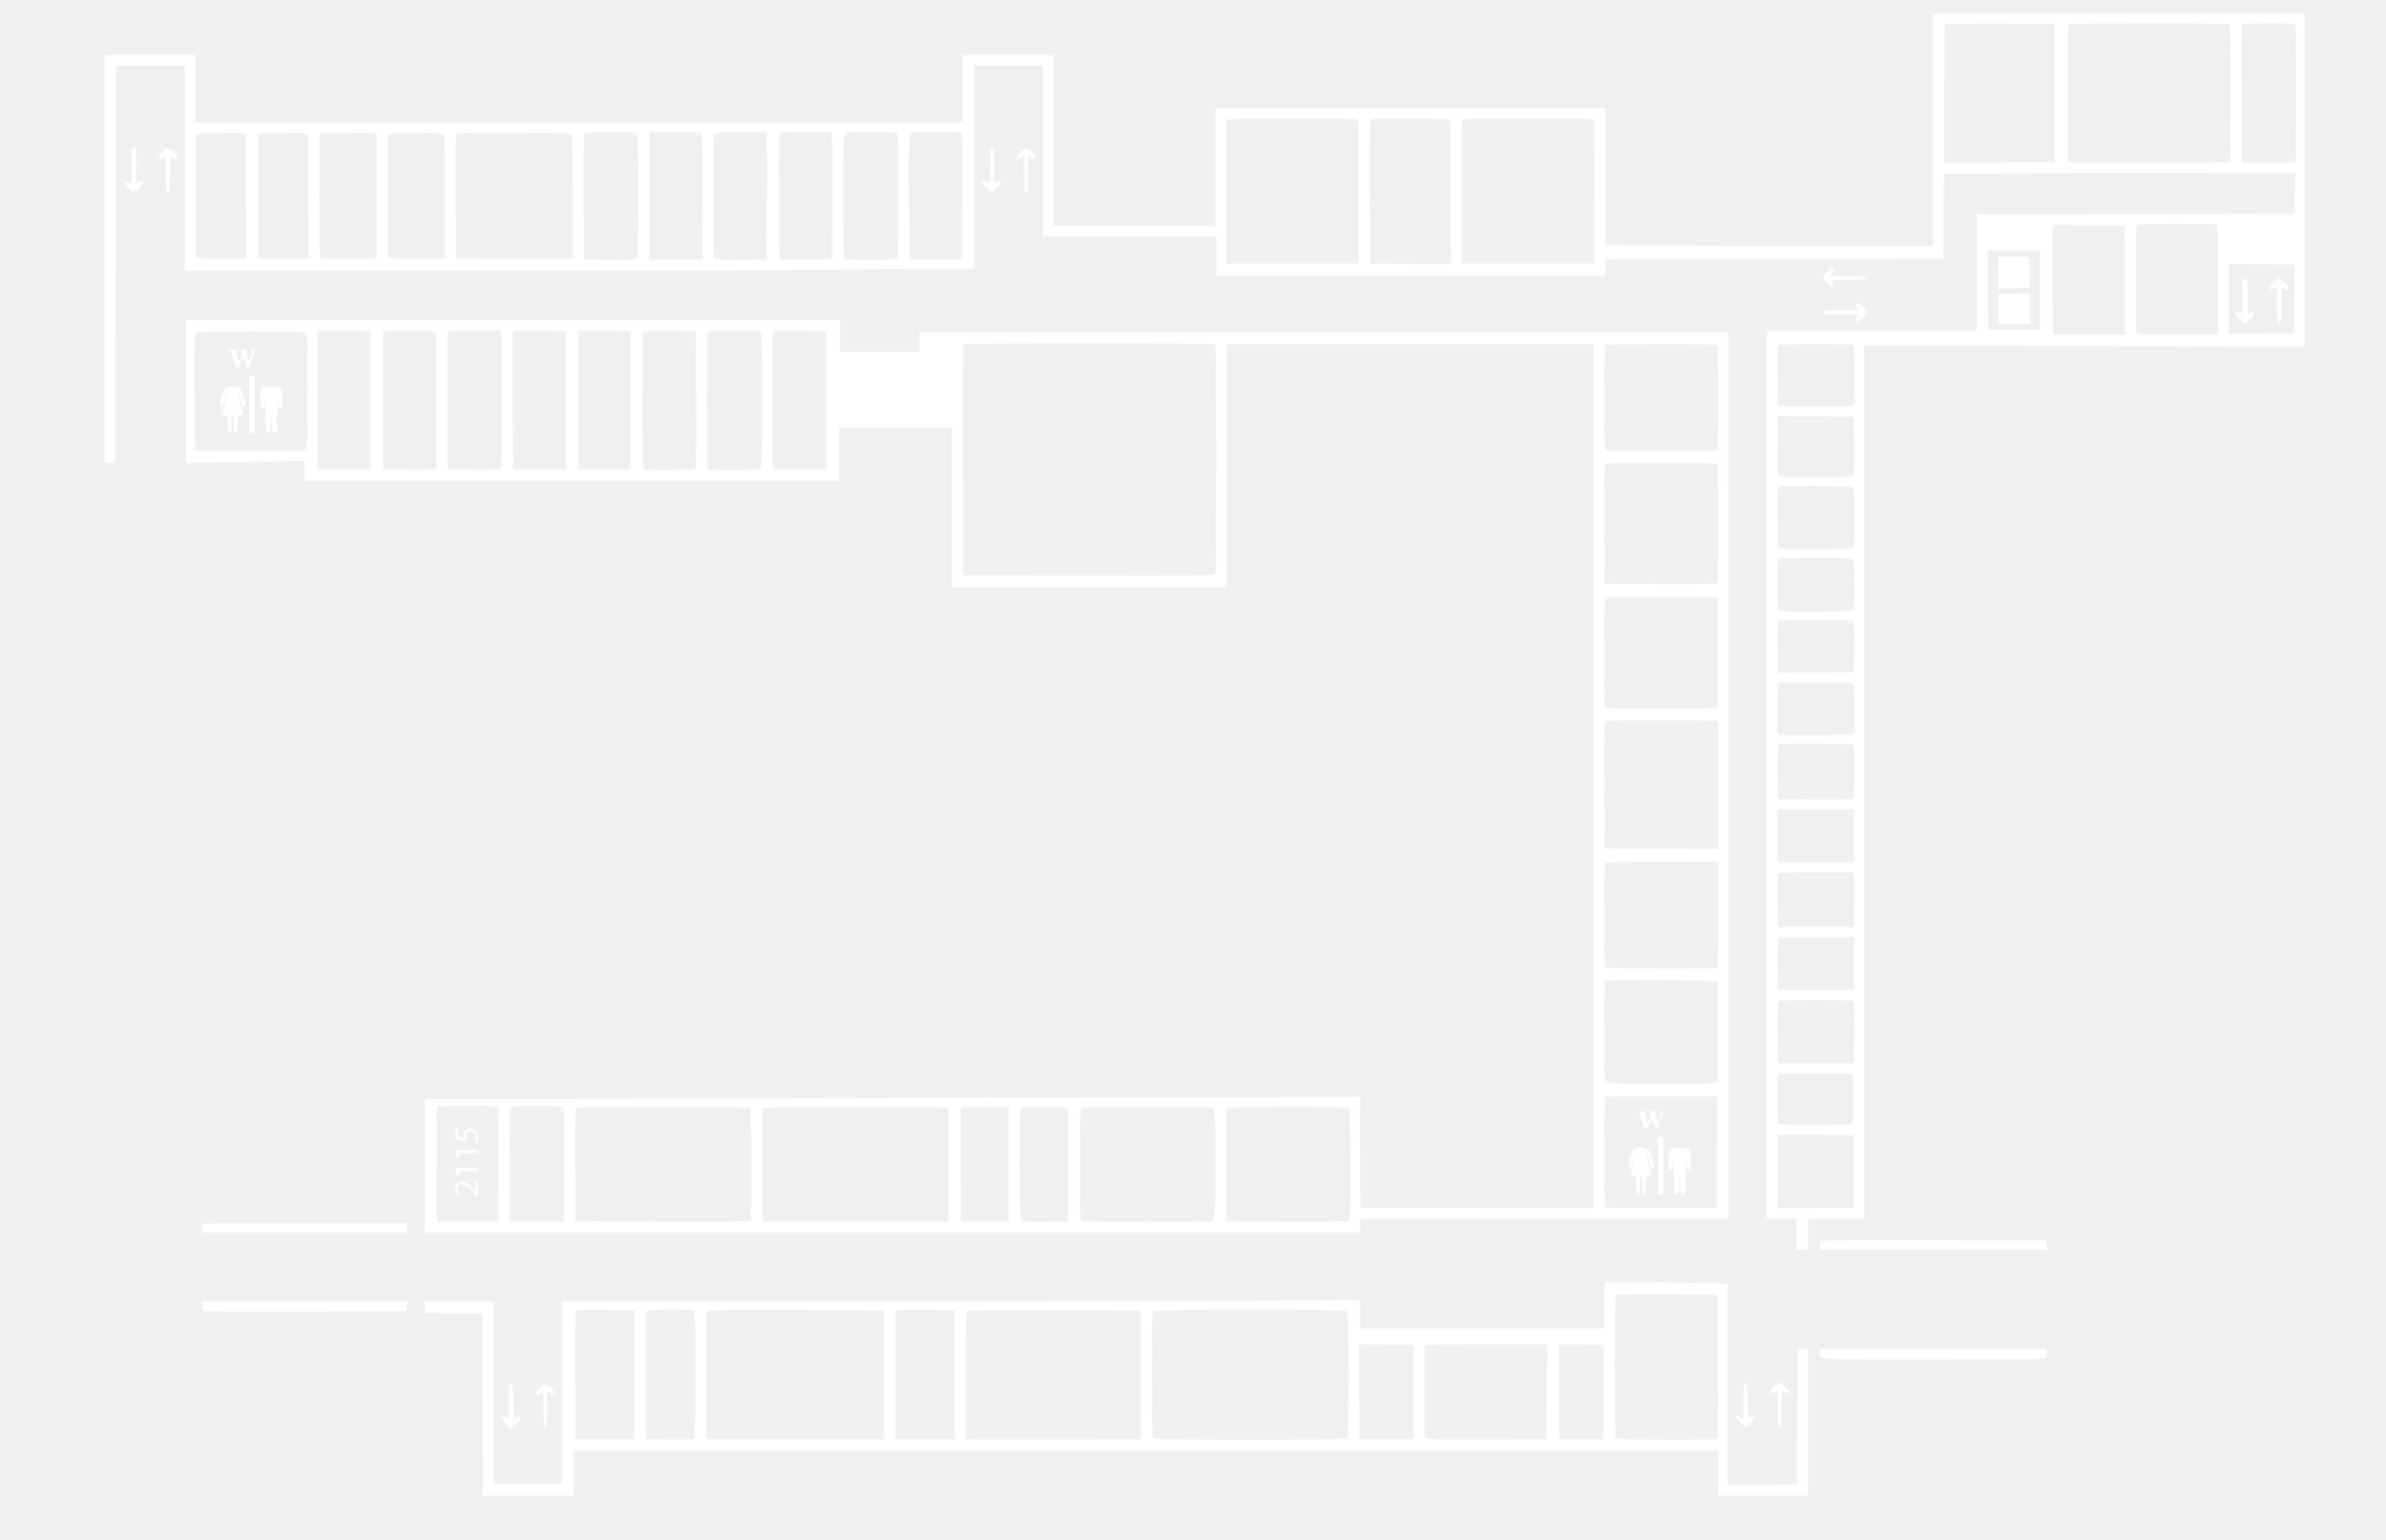
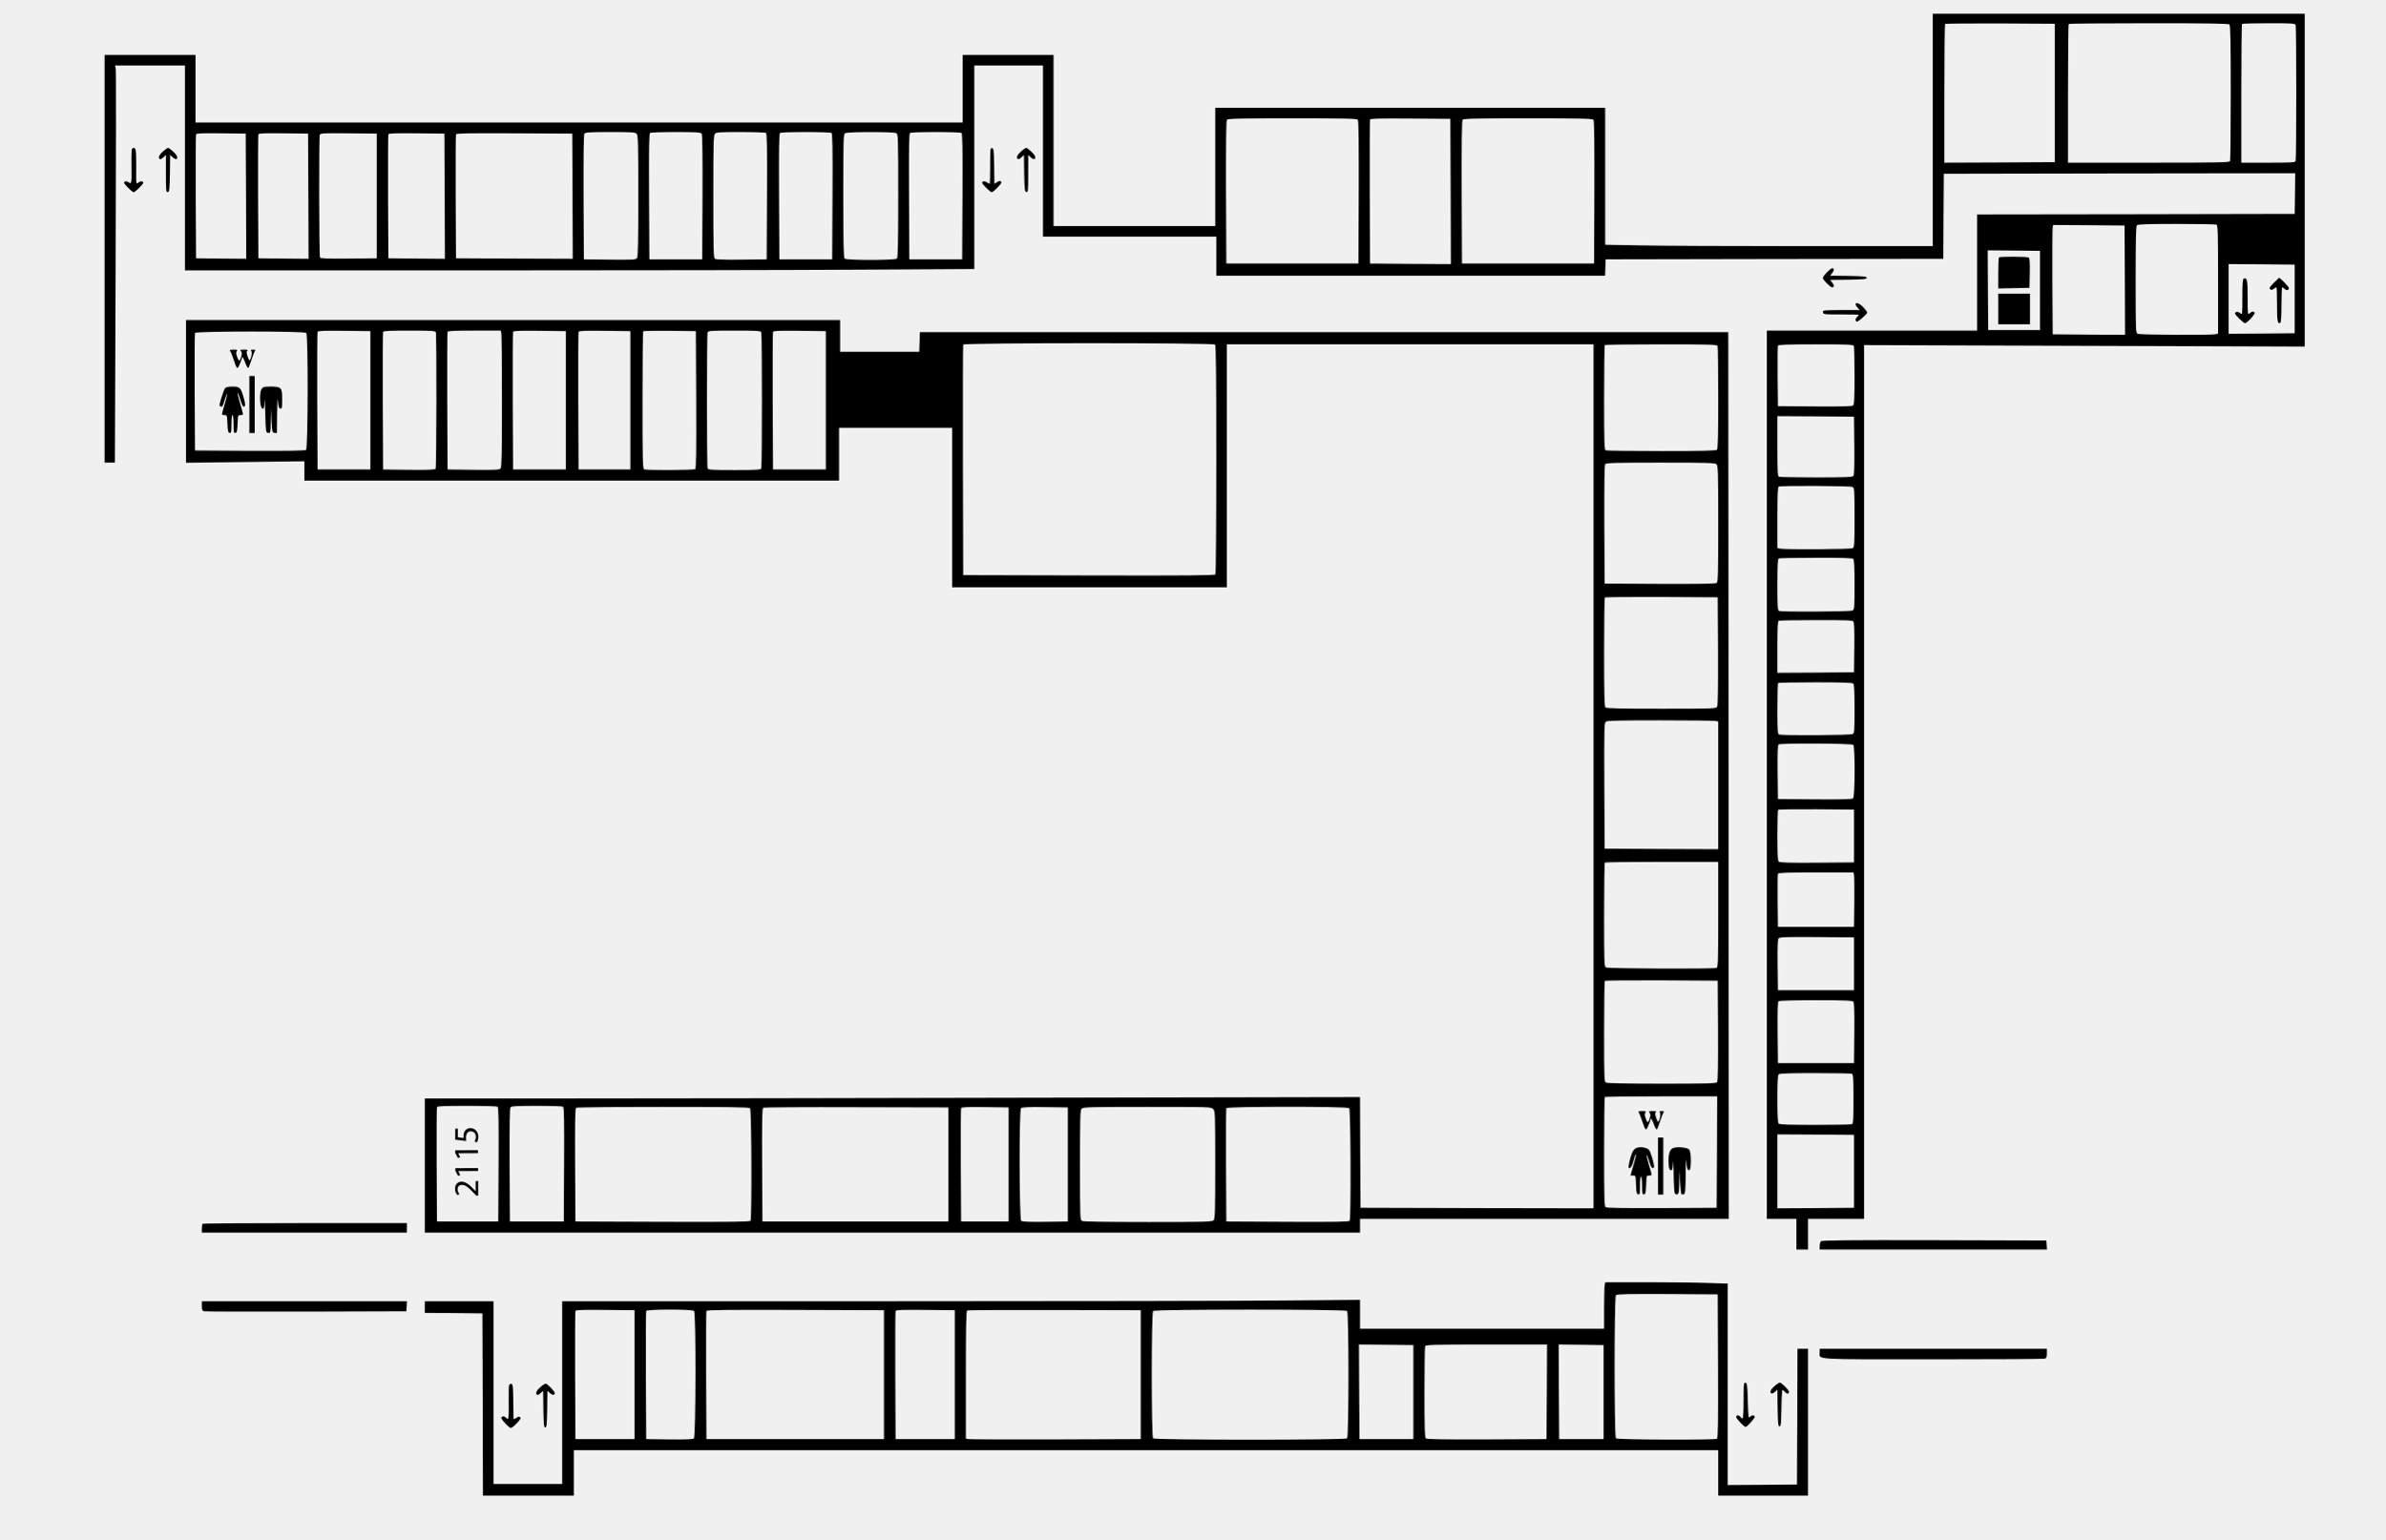
<svg xmlns="http://www.w3.org/2000/svg" version="1.1" id="Слой_1" x="0px" y="0px" viewBox="0 0 2257 1458" style="enable-background:new 0 0 2257 1458;" xml:space="preserve">
  <style type="text/css">
- 	.st0{fill:#FFFFFF;}
- 	.st1{fill:#FFFFFF;}
-     .st8{fill:none;stroke:#3CA0F0;stroke-width:10;stroke-miterlimit:10;}
-     .st9{fill:#3CA0F0;}
</style>
  <g transform="translate(0,1458) scale(0.1,-0.1)">
    <path class="st0" d="M18290,13350v-1100h-1227c-676,0-1373,3-1550,7l-323,6v649v648h-1845h-1845v-560v-560h-765h-765v810v810h-430   h-430v-320v-320H5480H1850v320v320h-430H990v-1930v-1930h48h49l7,1853c4,1018,5,1864,1,1880l-7,27h331h331v-970v-970h2683   c1476,0,3157,3,3735,7l1052,6v964v963h325h325v-810v-810h820h820v-185v-185h1840h1839l3,78l3,77l1597,3l1598,2l2,403l3,402l1663,3   l1662,2l-2-192l-3-193l-1502-3l-1503-2v-550v-550h-995h-995V7245V3040h140h140v-145v-145h55h55v145v145h265h265v4137v4136l2085-7   l2085-7v1576v1575h-1760h-1760V13350z M19445,13700v-655l-522-3l-523-2v653c0,360,3,657,7,660c3,4,239,6,522,5l516-3V13700z    M21098,14348c9-9,12-166,12-644c0-348-3-639-6-648c-6-14-83-16-770-16h-764v653c0,360,3,657,7,660c3,4,344,7,758,7   C20906,14360,21089,14357,21098,14348z M21724,14344c8-20,8-1268,0-1288c-5-14-38-16-260-16h-254v653c0,360,3,657,7,660   c3,4,118,7,254,7C21687,14360,21719,14358,21724,14344z M12849,13446c8-9,10-198,9-687l-3-674h-625h-625l-3,674c-1,489,1,678,9,687   c9,12,119,14,619,14S12840,13458,12849,13446z M13728,12767l2-687l-382,2l-383,3l-3,675c-1,371,0,681,3,688c3,10,85,12,382,10   l378-3L13728,12767z M15079,13446c8-9,10-198,9-687l-3-674h-625h-625l-3,674c-1,489,1,678,9,687c9,12,119,14,619,14   S15070,13458,15079,13446z M6024,13314c14-14,16-81,16-588c0-442-3-576-12-589c-12-16-37-17-258-15l-245,3l-3,589   c-1,426,1,593,9,602c9,11,60,14,245,14C5974,13330,6011,13328,6024,13314z M6639,13316c8-9,10-176,9-602l-3-589h-250h-250l-3,594   c-2,469,0,596,10,603c7,4,117,8,244,8C6579,13330,6630,13327,6639,13316z M7248,13322c10-7,12-134,10-603l-3-594l-239-3   c-167-2-243,1-252,9c-12,9-14,111-14,590c0,512,2,579,16,593c13,14,49,16,242,16C7133,13330,7241,13326,7248,13322z M7868,13322   c10-7,12-134,10-603l-3-594h-250h-250l-3,594c-2,469,0,596,10,603c7,4,117,8,243,8C7752,13330,7861,13326,7868,13322z M8481,13320   c18-10,19-28,19-593c0-440-3-586-12-595c-17-17-479-17-496,0c-9,9-12,155-12,595c0,544,1,583,18,592   C8021,13333,8455,13333,8481,13320z M9098,13322c10-7,12-134,10-603l-3-594h-250h-250l-3,594c-2,469,0,596,10,603c7,4,117,8,243,8   C8982,13330,9091,13326,9098,13322z M2328,12722l2-592l-237,2l-238,3l-3,580c-1,319,0,586,3,593c3,10,56,12,237,10l233-3   L2328,12722z M2918,12722l2-592l-237,2l-238,3l-3,580c-1,319,0,586,3,593c3,10,56,12,237,10l233-3L2918,12722z M3565,12725v-590   l-264-3c-205-2-266,1-273,10c-9,15-11,1138-2,1162c6,15,36,16,273,14l266-3V12725z M4208,12722l2-592l-267,2l-268,3l-3,580   c-1,319,0,586,3,593c3,10,62,12,267,10l263-3L4208,12722z M5418,12722l2-592l-552,2l-553,3l-3,580c-1,319,0,586,3,593   c3,10,119,12,552,10l548-3L5418,12722z M20974,12454c14-5,16-61,16-519v-513l-22-6c-41-10-718-7-739,4c-18,10-19,27-19,513   c0,378,3,506,12,515s106,12,374,12C20795,12460,20965,12457,20974,12454z M20108,11927l2-517l-342,2l-343,3l-3,495   c-1,272,0,505,3,518l5,22l338-2l337-3L20108,11927z M19305,11830v-375h-245h-245l-3,378l-2,377l247-2l248-3V11830z M21715,11750   v-325l-312-3l-313-2v330v330l313-2l312-3V11750z M17544,11304c3-9,6-136,6-284c0-214-3-270-14-279c-9-8-113-11-362-9l-349,3l-3,280   c-1,154,0,285,3,292c3,10,82,13,359,13C17497,11320,17539,11318,17544,11304z M17548,10361c2-193-1-278-9-287c-9-11-75-14-349-14   c-186,0-345,3-354,6c-14,5-16,40-16,290v284l363-2l362-3L17548,10361z M17531,9970c18-10,19-24,19-290s-1-280-19-290   c-21-11-648-14-688-4l-23,6v288c0,221,3,290,13,293C16858,9984,17511,9980,17531,9970z M17538,9288c9-9,12-77,12-245   c0-219-1-233-19-243c-21-11-667-15-695-4c-14,5-16,37-16,249c0,185,3,245,13,248c6,3,165,6,353,6C17438,9300,17529,9297,17538,9288   z M17539,8696c8-9,11-83,9-247l-3-234l-362-3l-363-2v244c0,186,3,246,13,249c6,3,166,6,353,6C17464,8710,17530,8707,17539,8696z    M17538,8108c9-9,12-76,12-240c0-214-1-228-19-238c-21-11-667-15-695-4c-14,5-16,36-16,243c0,131,3,241,7,244c3,4,162,7,353,7   C17436,8120,17529,8117,17538,8108z M17538,7528c18-18,17-491-2-507c-9-8-113-11-362-9l-349,3l-3,254c-2,197,1,256,10,263   C16854,7545,17524,7542,17538,7528z M17545,6665v-250l-349-3c-249-2-353,1-362,9c-11,9-14,60-14,249c0,130,3,240,7,243   c4,4,167,6,362,5l356-3V6665z M17545,6298c3-13,4-129,3-258l-3-235h-360h-360l-3,245c-1,134,0,250,3,257c3,10,82,13,359,13h356   L17545,6298z M17545,5455v-250h-360h-360l-3,239c-2,169,1,243,9,252c10,12,73,14,363,12l351-3V5455z M17539,5096c8-9,11-96,9-297   l-3-284h-360h-360l-3,289c-2,225,1,291,10,298c7,4,167,8,354,8C17463,5110,17530,5107,17539,5096z M17524,4414c14-5,16-36,16-239   c0-203-2-234-16-239c-9-3-165-6-348-6c-245,0-335,3-344,12s-12,74-12,233c0,159,3,224,12,233s99,12,344,12   C17359,4420,17515,4417,17524,4414z M17545,3490v-345l-362-3l-363-2v350v350l363-2l362-3V3490z" />
    <path class="st0" d="M18917,12143c-4-3-7-71-7-150v-144l148,3l147,3l3,139c2,105-1,141-10,148C19182,12151,18926,12153,18917,12143   z" />
    <path class="st0" d="M18910,11655v-145h150h150v145v145h-150h-150V11655z" />
    <path class="st0" d="M21233,11943c-10-4-13-48-13-175c0-169,0-171-20-153c-19,17-50,15-50-3c0-13,82-92,95-92c18,0,98,87,91,99   c-10,16-27,14-48-6c-17-16-18-10-18,149C21270,11929,21265,11954,21233,11943z" />
    <path class="st0" d="M21517,11902c-39-40-46-51-34-60c10-9,18-8,33,3c10,8,22,15,26,15s6-72,6-161c-1-156,5-190,31-175   c7,5,11,64,11,172c0,90,3,164,7,164c3,0,14-7,24-16c19-17,39-12,39,10c0,11-82,96-93,96C21566,11950,21543,11928,21517,11902z" />
    <path class="st0" d="M1246,13163c-2-10-3-81-2-158c2-165,2-169-28-150c-14,9-26,11-36,5c-12-8-7-18,30-55c24-25,49-45,55-45   s31,20,55,45c37,37,42,47,30,55c-10,6-22,4-37-6c-27-17-25-33-24,156c0,147-3,170-24,170C1257,13180,1249,13172,1246,13163z" />
    <path class="st0" d="M1551,13154c-41-34-56-63-42-77c8-8,18-4,36,13l25,23v-177c0-164,1-177,18-174c15,3,17,21,20,177l2,174l25-23   c30-28,54-16,36,18c-12,22-68,72-81,72C1585,13180,1568,13168,1551,13154z" />
    <path class="st0" d="M9370,13011c0-94-2-171-5-171s-16,7-28,15c-15,9-27,11-37,5c-12-8-7-18,30-55c24-25,49-45,55-45s31,20,55,45   c33,34,41,48,33,56c-9,9-18,8-37-5l-26-16l-2,167c-3,151-5,168-20,171C9371,13181,9370,13168,9370,13011z" />
    <path class="st0" d="M9671,13154c-41-34-56-63-42-77c8-8,18-4,36,13l25,23l2-174c3-156,5-174,21-177s17,10,17,174v177l25-23   c30-28,54-16,36,18c-12,22-68,72-81,72C9705,13180,9688,13168,9671,13154z" />
    <path class="st0" d="M17288,12001c-21-22-38-45-38-53c0-17,71-88,87-88c22,0,23,18,2,44l-20,26l173,2c146,3,173,5,173,18   s-27,15-173,18l-173,2l20,26c21,27,20,44-2,44C17330,12039,17308,12022,17288,12001z" />
    <path class="st0" d="M17560,11698c0-6,9-21,19-32l20-21h-169c-93,0-172-3-175-7c-4-4-5-14-2-22c5-12,35-14,171-13c91,1,166-1,166-4   c0-4-7-12-15-19c-17-14-20-36-5-45c10-6,100,71,100,86c0,5-16,27-36,49C17599,11708,17560,11723,17560,11698z" />
    <path class="st0" d="M1760,10875v-676l560,7l560,7v-91v-92h2530h2530v250v250h535h535v-755v-755h1300h1300v1150v1150h1735h1735   V7230V3140l-1102,2l-1103,3l-3,524l-2,524l-3047-6c-1675-4-3667-7-4425-7H4020v-635v-635h4425h4425v65v65h1745h1745l-2,4198   l-3,4197h-3825H8705l-3-92l-3-93h-374h-375v150v150H4855H1760V10875z M3505,10790v-655h-250h-250l-3,645c-1,355,0,651,3,658   c3,10,59,12,252,10l248-3V10790z M4124,11434c9-24,7-1277-2-1292c-7-9-64-12-253-10l-244,3l-3,645c-1,355,0,651,3,658   c3,9,62,12,249,12C4087,11450,4119,11448,4124,11434z M4744,11428c3-13,6-302,6-644c0-480-3-624-12-637c-12-16-37-17-258-15l-245,3   l-3,645c-1,355,0,651,3,658c3,9,63,12,254,12h249L4744,11428z M5355,10790v-655h-250h-250l-3,645c-1,355,0,651,3,658   c3,10,59,12,252,10l248-3V10790z M5965,10790v-655h-245h-245l-3,645c-1,355,0,651,3,658c3,10,58,12,247,10l243-3V10790z    M6588,10796c2-513,0-651-10-658c-15-9-459-11-482-2c-14,6-16,72-16,653c0,356,3,651,7,655c4,3,117,5,252,4l246-3L6588,10796z    M7204,11434c8-20,8-1268,0-1288c-5-14-37-16-254-16s-249,2-254,16c-8,20-8,1268,0,1288c5,14,37,16,254,16S7199,11448,7204,11434z    M7815,10790v-655h-250h-250l-3,645c-1,355,0,651,3,658c3,10,59,12,252,10l248-3V10790z M2898,11428c19-19,17-1091-2-1107   c-9-8-157-10-532-9l-519,3l-3,550c-1,303,0,556,3,563C1851,11445,2880,11446,2898,11428z M11498,11318c9-9,12-264,12-1088   c0-591-4-1081-8-1088c-7-10-253-12-1198-10l-1189,3l-3,1085c-1,597,0,1091,3,1098C9121,11335,11480,11336,11498,11318z    M16254,11304c3-9,6-230,6-493c0-358-3-480-12-489s-139-12-524-12c-282,0-519,3-528,6c-14,5-16,59-16,498c0,271,3,496,7,499   c3,4,244,7,534,7C16192,11320,16249,11318,16254,11304z M16244,10184c14-14,16-79,16-563c0-451-2-551-14-560c-9-8-159-10-537-9   l-524,3l-3,559c-1,404,1,563,9,572c9,12,104,14,525,14C16169,10200,16230,10198,16244,10184z M16258,8417c1-339-1-514-8-527   c-10-19-25-20-528-20c-390,0-521,3-530,12s-12,139-12,523c0,282,3,515,7,518c3,4,245,6,537,5l531-3L16258,8417z M16238,7754l22-6   v-604v-604l-537,2l-538,3l-3,595c-2,550-1,596,15,608c13,9,133,12,517,12C15990,7760,16225,7757,16238,7754z M16260,5921   c0-446-2-500-16-505c-28-11-1024-7-1045,4c-18,10-19,26-19,499c0,268,3,491,7,494c3,4,246,7,540,7h533V5921z M16258,4821   c1-341-1-478-9-487c-9-12-103-14-521-14c-332,0-516,4-529,10c-18,10-19,26-19,484c0,260,3,476,7,479c3,4,245,6,537,5l531-3   L16258,4821z M16248,3673l-3-528l-519-3c-375-1-523,1-532,9c-12,9-14,103-14,524c0,281,3,515,7,518c3,4,244,7,535,7h528L16248,3673   z M4708,4102c10-7,12-123,10-548l-3-539h-290h-290l-3,535c-1,294,0,541,3,548c3,9,69,12,282,12C4570,4110,4701,4106,4708,4102z    M5328,4102c10-7,12-123,10-548l-3-539h-255h-255l-3,534c-1,386,1,538,9,547c9,11,60,14,248,14C5209,4110,5321,4106,5328,4102z    M7098,4088c14-14,18-1044,4-1066c-7-10-180-12-833-10l-824,3l-3,534c-2,421,0,536,10,543c7,4,378,8,824,8   C6893,4100,7089,4097,7098,4088z M8975,3555v-540h-880h-880l-3,534c-2,421,0,536,10,543c7,4,405,7,883,5l870-2V3555z M9545,3555   v-540h-225h-225l-3,530c-1,292,0,536,3,543c3,10,55,12,227,10l223-3V3555z M10105,3555v-540l-214-3c-149-2-218,1-227,9   c-19,16-21,1048-2,1067c9,9,69,12,228,10l215-3V3555z M11480,4080c19-19,20-33,20-529c0-450-2-511-16-525s-84-16-620-16   c-398,0-612,4-625,10c-18,10-19,27-19,530c0,458,2,520,16,534c14,14,84,16,620,16C11447,4100,11460,4100,11480,4080z M12768,4088   c14-14,18-1044,4-1066c-7-10-131-12-588-10l-579,3l-3,530c-1,292,0,536,3,543C11611,4105,12750,4106,12768,4088z" />
    <path class="st0" d="M2177,11258c6-7,20-42,32-78c33-99,37-102,60-46c12,26,21,53,21,59c0,20,16-6,34-56c10-27,22-45,26-40   c4,4,18,40,30,78c13,39,27,76,33,83c7,9,3,12-18,12s-25-3-17-13c12-14-4-87-18-87c-4,0-12,19-19,41c-10,34-10,43,1,50c8,6-3,9-31,9   c-38,0-42-2-31-15c10-13,11-24,1-57c-14-44-22-42-40,11c-8,25-8,37,0,47c9,11,4,14-31,14C2177,11270,2170,11267,2177,11258z" />
    <path class="st0" d="M2360,10750v-270h25h25v270v270h-25h-25V10750z" />
    <path class="st0" d="M2130,10905c-7-8-23-49-35-90c-20-65-22-77-9-82c19-7,19-8,42,67c29,92,27,52-3-49c-14-47-25-89-25-93   s11-8,25-8c23,0,24-2,27-82c3-70,6-83,21-86s17,6,17,82c0,51,4,86,10,86s10-35,10-86c0-76,2-85,18-82c14,3,17,16,20,86   c3,80,4,82,27,82c14,0,25,4,25,8c0,5-13,52-29,105c-16,54-26,97-22,97c3,0,15-29,25-65c11-39,24-65,32-65c18,0,18,24-2,91   c-26,90-35,99-103,99C2162,10920,2138,10915,2130,10905z" />
    <path class="st0" d="M2475,10896c-23-35-17-179,8-184c15-3,17,6,19,70c1,40,5-10,8-112c5-182,5-185,28-188c22-3,22-2,24,115l2,118   l5-115c6-110,7-115,29-118l22-3l2,188c1,120,4,163,7,118c5-56,10-70,24-73c15-3,17,6,17,86c0,114-7,122-108,122   C2498,10920,2489,10918,2475,10896z" />
    <path class="st0" d="M15507,4048c6-7,20-42,32-78c33-99,37-102,60-46c12,26,21,53,21,59c0,20,16-6,34-56c10-27,22-45,26-40   c4,4,18,40,30,78c13,39,27,76,33,83c7,9,3,12-18,12s-25-3-17-13c12-14-4-87-18-87c-4,0-12,19-19,41c-10,34-10,43,1,50c8,6-3,9-31,9   c-38,0-42-2-31-15c10-13,11-24,1-57c-14-44-22-42-40,11c-8,25-8,37,0,47c9,11,4,14-31,14C15507,4060,15500,4057,15507,4048z" />
    <path class="st0" d="M15690,3540v-270h25h25v270v270h-25h-25V3540z" />
    <path class="st0" d="M15482,3710c-13-6-29-24-36-42c-21-51-40-137-33-144c13-14,34,17,47,71c7,30,16,55,21,55c4,0-6-44-22-97   c-16-54-29-99-29-100c0-2,11-3,25-3c24,0,24-2,27-87c3-74,6-88,21-91s17,6,17,82c0,51,4,86,10,86s10-35,10-86c0-76,2-85,18-82   c14,3,17,17,20,91c3,85,3,87,27,87c14,0,25,4,25,8c0,5-11,46-25,92c-14,47-24,88-22,94c2,5,11-19,22-53c19-64,30-80,46-64   c5,5-2,42-16,90c-23,73-28,82-57,92C15541,3722,15513,3722,15482,3710z" />
    <path class="st0" d="M15832,3710c-29-12-42-48-42-120c0-67,7-90,26-90c9,0,14,20,17,73c1,39,4-7,5-103s6-181,11-189s16-11,25-8   c13,5,16,26,18,119l2,113l5-112c3-61,9-115,13-118c4-4,14-5,23-2c13,5,15,35,17,189c1,101,3,161,5,133c5-72,11-95,28-95   c21,0,22,167,1,195C15971,3716,15870,3726,15832,3710z" />
    <path class="st0" d="M1917,2993c-4-3-7-24-7-45v-38h970h970v45v45h-963C2357,3000,1920,2997,1917,2993z" />
    <path class="st0" d="M17232,2828c-7-7-12-27-12-45v-33h1076h1075l-3,43l-3,42l-1060,3C17488,2840,17241,2837,17232,2828z" />
    <path class="st0" d="M15186,2418c-3-13-6-112-6-220v-198h-1155h-1155v137v136l-722-6c-397-4-2095-7-3775-7H5320v-865V530h-325h-325   v865v865h-325h-325v-55v-55l273-2l272-3l3-862l2-863h430h430v215v215h5415h5415V635V420h425h425v695v695h-50h-50l-2-642l-3-643   l-327-3l-328-2v953v954l-187,6c-104,4-364,7-579,7h-392L15186,2418z M16258,1646c2-537,0-681-10-688c-22-13-942-10-956,4   c-17,17-17,1339,0,1356c9,9,126,12,488,10l475-3L16258,1646z M6005,1565V955h-280h-280l-3,600c-1,330,0,606,3,613   c3,10,65,12,282,10l278-3V1565z M6568,2168c19-19,17-1191-2-1207c-9-8-79-11-232-9l-219,3l-3,600c-1,330,0,606,3,613   C6121,2185,6550,2186,6568,2168z M8365,1565V955h-840h-840l-3,600c-1,330,0,606,3,613c3,10,177,12,842,10l838-3V1565z M9035,1565   V955h-280h-280l-3,600c-1,330,0,606,3,613c3,10,65,12,282,10l278-3V1565z M10795,1565V955l-805-3c-443-1-815,0-827,3l-23,5v604   c0,474,3,605,13,609c6,3,379,5,827,4l815-2V1565z M12748,2168c17-17,17-1189,0-1206s-1819-17-1836,0s-17,1189,0,1206   S12731,2185,12748,2168z M13375,1400V955h-255h-255l-3,448l-2,447l257-2l258-3V1400z M14638,1403l-3-448l-564-3c-408-1-568,1-577,9   c-11,9-14,90-14,434c0,233,3,430,6,439c6,14,66,16,580,16h574L14638,1403z M15175,1400V955h-210h-210l-3,448l-2,447l212-2l213-3   V1400z" />
    <path class="st0" d="M1910,2215c0-38,3-45,23-50c12-3,447-4,967-3l945,3l3,48l3,47h-970h-971V2215z" />
    <path class="st0" d="M17220,1776c0-71-82-66,1068-66c570,0,1047,3,1060,6c18,5,22,13,22,50v44h-1075h-1075V1776z" />
    <path class="st0" d="M16500,1321c0-94-4-171-9-171s-14,7-21,15c-16,20-40,19-40-1c0-15,74-94,89-94s93,89,87,99c-10,16-32,13-47-6   c-12-14-15,8-19,153c-4,150-7,169-22,172C16501,1491,16500,1478,16500,1321z" />
    <path class="st0" d="M16801,1464c-42-35-57-64-40-75c9-5,22,0,36,13l23,21l2-174c3-147,5-174,18-174s15,27,18,173   c1,94,6,172,10,172s15-9,25-20c18-21,37-19,37,4c0,15-72,86-87,86C16837,1490,16818,1478,16801,1464z" />
    <path class="st0" d="M4817,1463c-3-10-4-82-3-161c2-150-2-173-24-147c-15,18-36,20-46,4c-7-12,73-99,91-99c6,0,31,20,55,45   c33,34,41,48,33,56c-9,9-18,8-37-5c-25-15-26-15-27,1c0,10-1,85-2,168c-2,131-4,150-19,153C4829,1480,4820,1473,4817,1463z" />
    <path class="st0" d="M5121,1454c-41-34-56-63-42-77c8-8,18-4,36,13l25,23l2-174c3-147,5-174,18-174s15,27,18,174l2,174l25-23   c22-21,45-21,45,1c0,15-71,89-85,89C5157,1480,5138,1468,5121,1454z" />
  </g>
  <g>
    <path class="st0" d="M452.5,1132l-1.8,0l-2.2-2.3c-5.2-5.5-8-7.9-11.3-7.9c-2.2,0-4.2,1.1-4.2,4.3c0,1.9,1,3.6,1.8,4.5l-2,0.9   c-1.3-1.5-2.2-3.6-2.2-6.1c0-4.6,3.1-6.6,6.2-6.6c4,0,7.2,2.8,11.6,7.3l1.6,1.7h0.1l0-9.6l2.4,0L452.5,1132z" />
    <path class="st0" d="M433.6,1108.8L433.6,1108.8l2,3.8l-2.2,0.6l-2.5-4.7l0-2.5l21.5-0.1l0,2.8L433.6,1108.8z" />
    <path class="st0" d="M433.5,1091.9L433.5,1091.9l2,3.8l-2.2,0.6l-2.5-4.7l0-2.5l21.5-0.1l0,2.8L433.5,1091.9z" />
    <path class="st0" d="M433.2,1068.5l0,8.2l5.5,0.8c-0.1-0.5-0.1-1-0.1-1.7c0-1.7,0.3-3.3,1.1-4.6c0.9-1.7,2.8-3.1,5.5-3.1   c4.2,0,7.3,3.3,7.4,8c0,2.3-0.6,4.3-1.3,5.4l-2.2-0.7c0.5-0.9,1.2-2.6,1.2-4.6c0-2.7-1.8-5.1-4.7-5.1c-2.8,0-4.7,1.9-4.7,6.2   c0,1.2,0.1,2.2,0.2,3l-10.3-1.3l0-10.3L433.2,1068.5z" />
  </g>
</svg>
